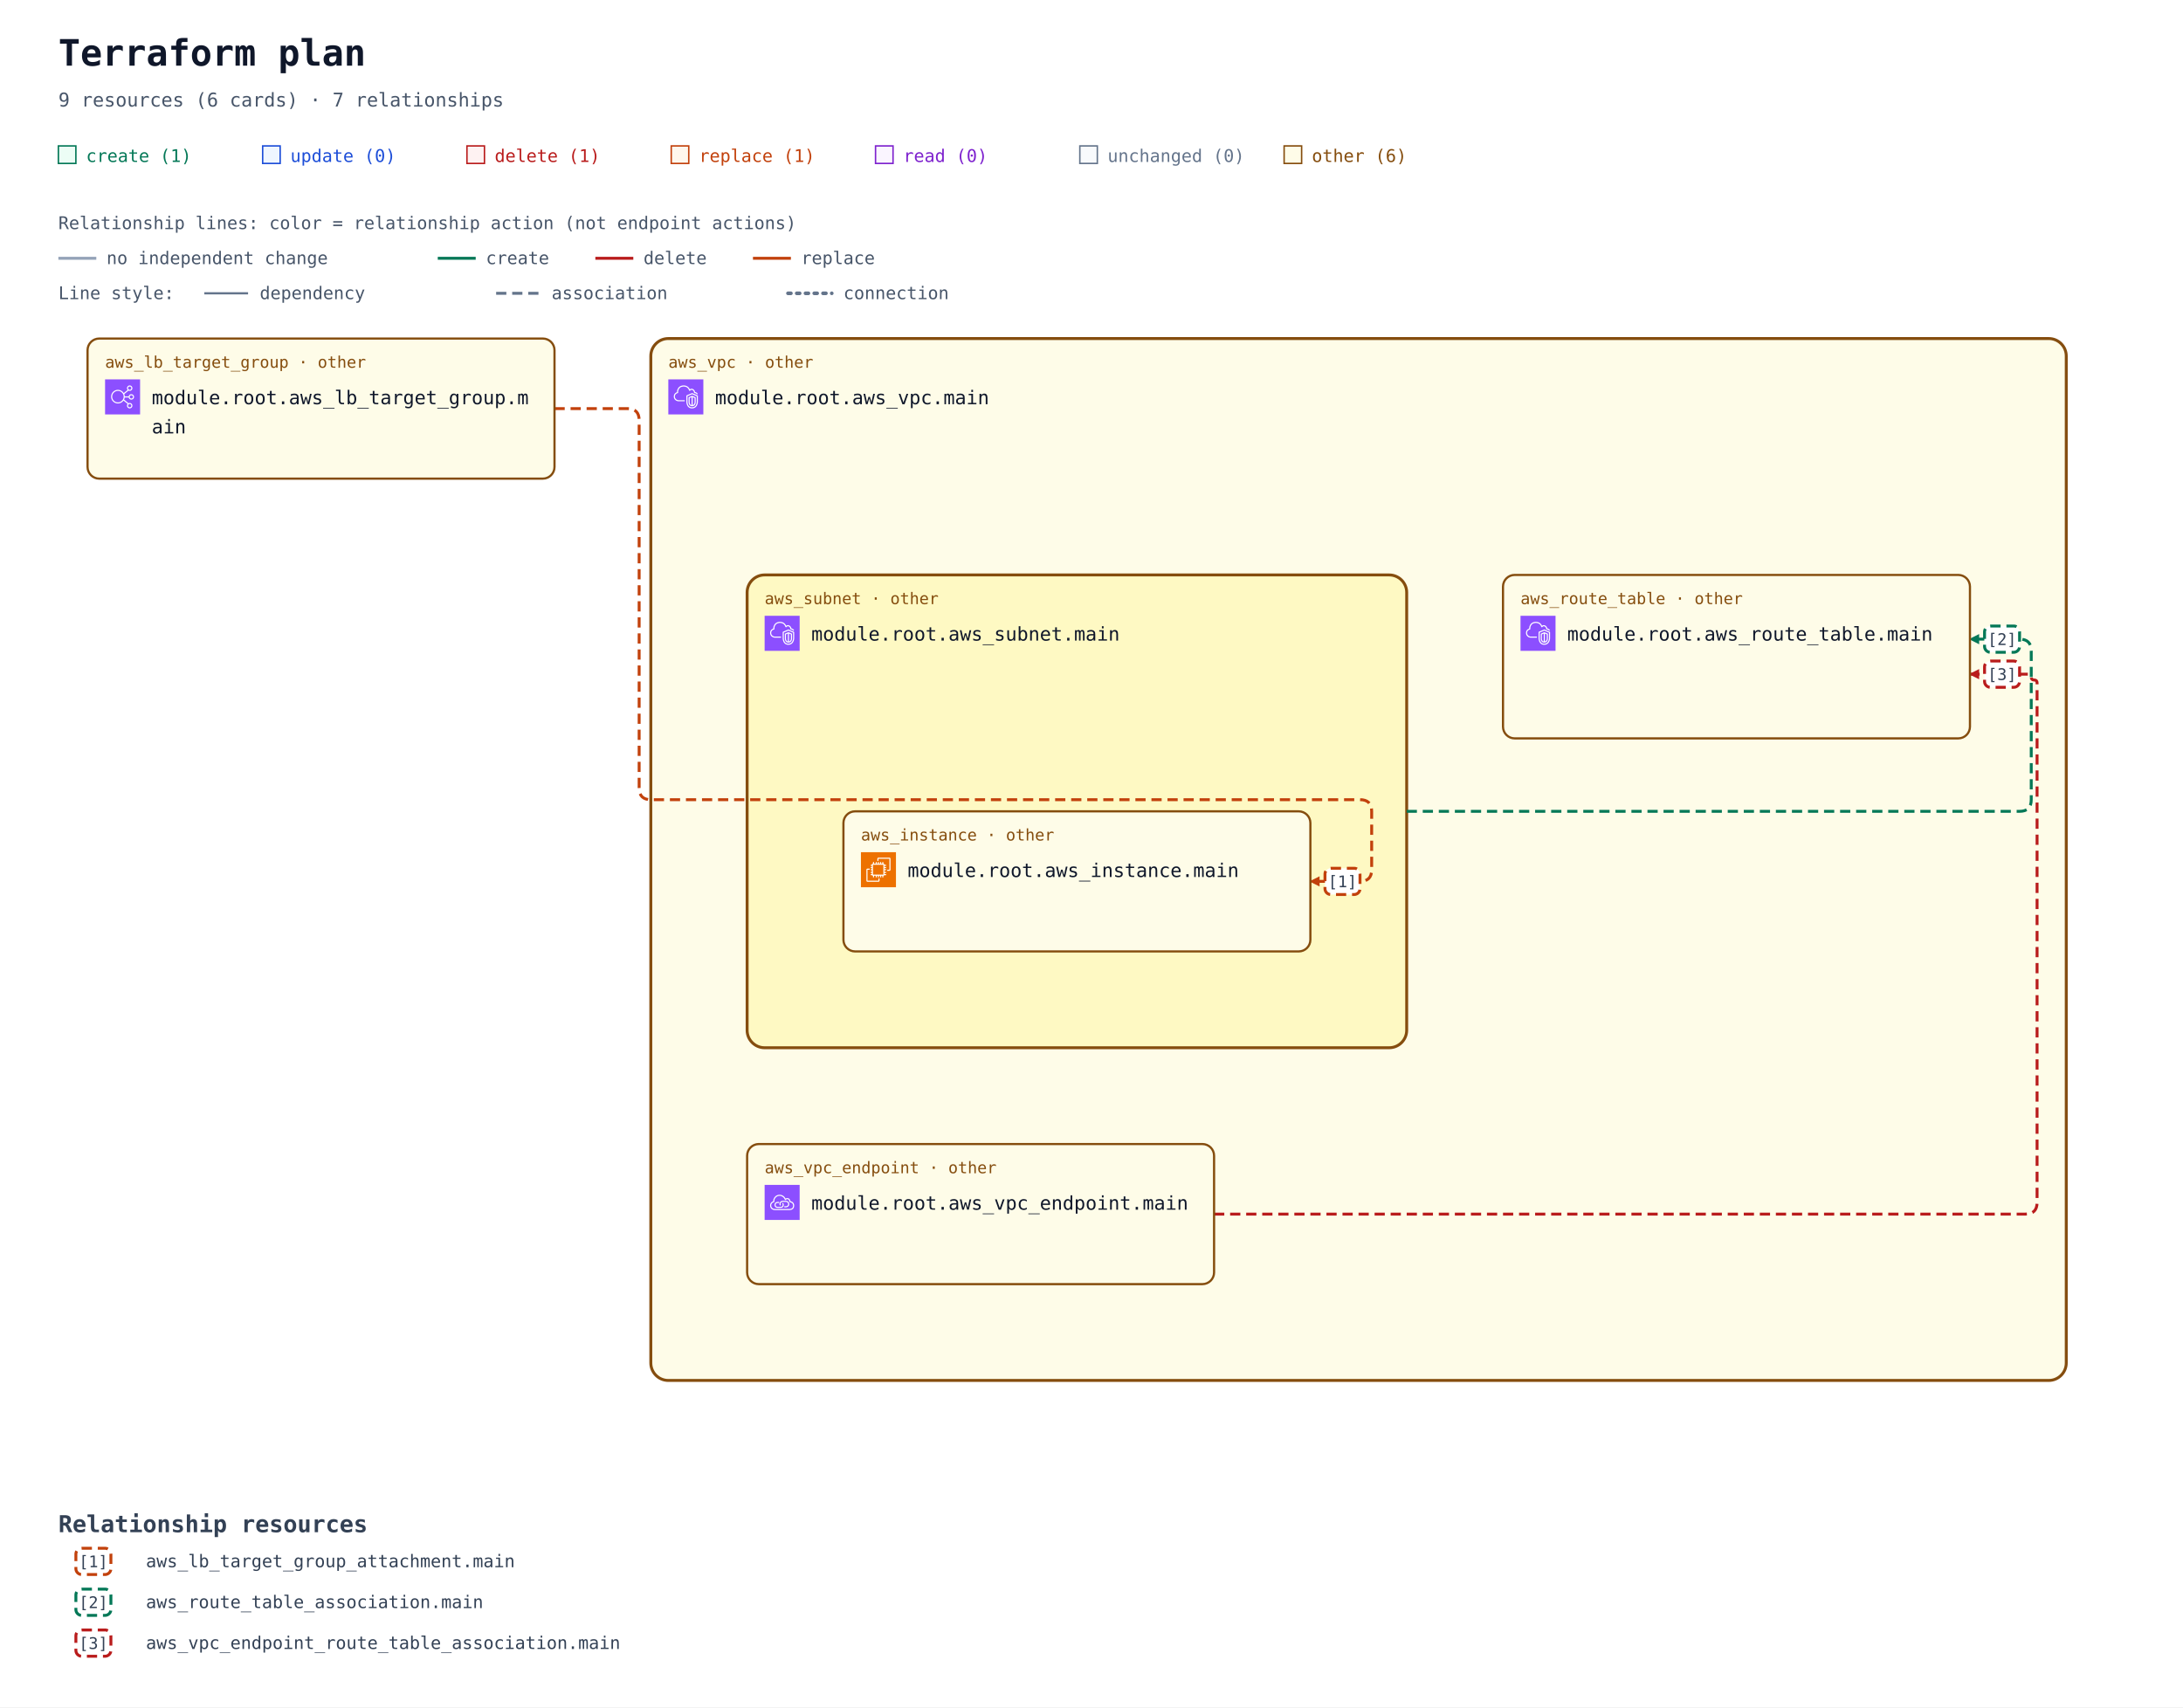
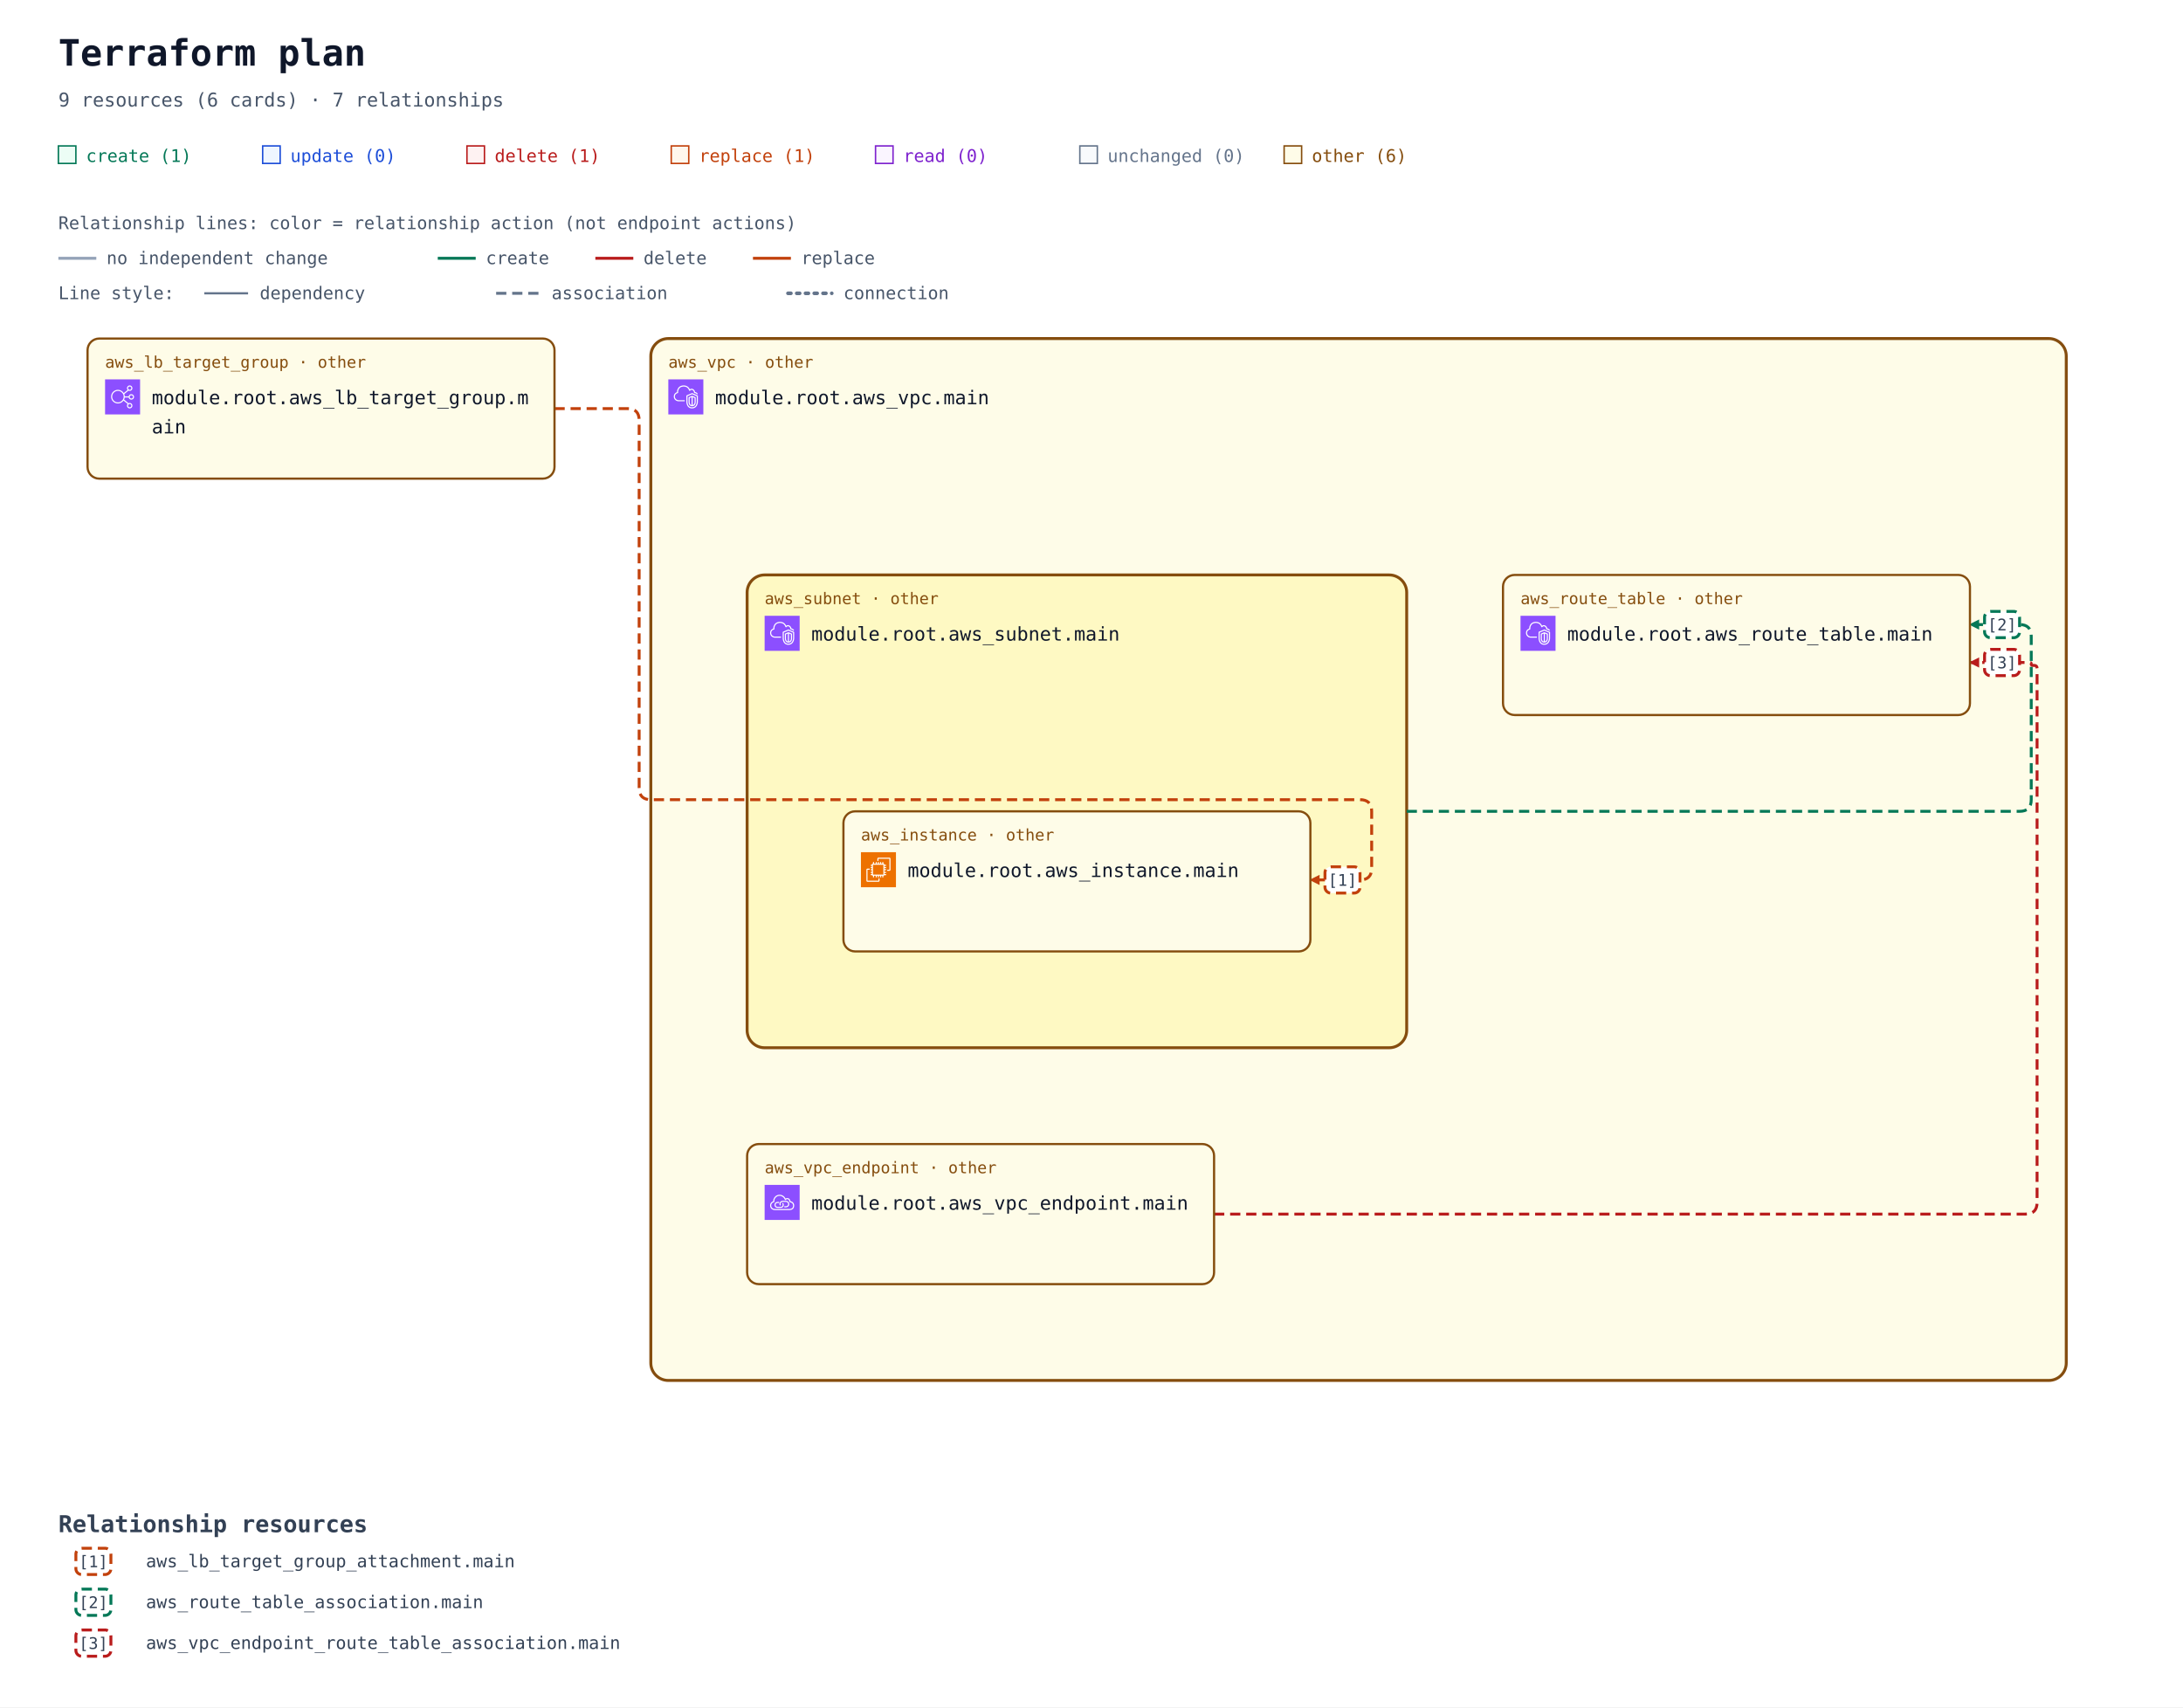
<svg xmlns="http://www.w3.org/2000/svg" width="1496" height="1170" viewBox="0 0 1496 1170" role="img" aria-labelledby="title description">
  <defs>
    <marker id="arrow" viewBox="0 0 10 10" refX="9" refY="5" markerWidth="7" markerHeight="7" markerUnits="userSpaceOnUse" orient="auto-start-reverse">
      <path d="M 0 0 L 10 5 L 0 10 z" fill="#94a3b8" />
    </marker>
    <marker id="arrow-create" viewBox="0 0 10 10" refX="9" refY="5" markerWidth="7" markerHeight="7" markerUnits="userSpaceOnUse" orient="auto-start-reverse">
      <path d="M 0 0 L 10 5 L 0 10 z" fill="#047857" />
    </marker>
    <marker id="arrow-delete" viewBox="0 0 10 10" refX="9" refY="5" markerWidth="7" markerHeight="7" markerUnits="userSpaceOnUse" orient="auto-start-reverse">
      <path d="M 0 0 L 10 5 L 0 10 z" fill="#b91c1c" />
    </marker>
    <marker id="arrow-replace" viewBox="0 0 10 10" refX="9" refY="5" markerWidth="7" markerHeight="7" markerUnits="userSpaceOnUse" orient="auto-start-reverse">
      <path d="M 0 0 L 10 5 L 0 10 z" fill="#c2410c" />
    </marker>
    <symbol id="planorama-icon-aws-ec2" viewBox="0 0 64 64">
      <g>
        <g id="planorama-icon-aws-ec2-local-49636f6e2d4172636869746563747572652f34382f417263685f416d617a6f6e2d4543325f3438" stroke="none" stroke-width="1" fill="none" fill-rule="evenodd">
          <g id="planorama-icon-aws-ec2-local-49636f6e2d4172636869746563747572652d42472f34382f436f6d70757465" fill="#ED7100">
            <rect id="planorama-icon-aws-ec2-local-52656374616e676c65" x="0" y="0" width="64" height="64" />
          </g>
          <path d="M22,41 L41,41 L41,23 L22,23 L22,41 Z M43,23 L46,23 L46,25 L43,25 L43,27 L46,27 L46,29 L43,29 L43,31 L46,31 L46,33 L43,33 L43,36 L46,36 L46,38 L43,38 L43,40 L46,40 L46,42 L42.863,42 C42.608,42.587 42.023,43 41.344,43 L41,43 L41,46 L39,46 L39,43 L37,43 L37,46 L35,46 L35,43 L33,43 L33,46 L31,46 L31,43 L29,43 L29,46 L27,46 L27,43 L24,43 L24,46 L22,46 L22,43 L21.656,43 C20.977,43 20.392,42.587 20.137,42 L18,42 L18,40 L20,40 L20,38 L18,38 L18,36 L20,36 L20,33 L18,33 L18,31 L20,31 L20,29 L18,29 L18,27 L20,27 L20,25 L18,25 L18,23 L20,23 L20,22.656 C20,21.743 20.743,21 21.656,21 L22,21 L22,18 L24,18 L24,21 L27,21 L27,18 L29,18 L29,21 L31,21 L31,18 L33,18 L33,21 L35,21 L35,18 L37,18 L37,21 L39,21 L39,18 L41,18 L41,21 L41.344,21 C42.257,21 43,21.743 43,22.656 L43,23 Z M32,52 L12,52 L12,32 L16,32 L16,30 L11.843,30 C10.826,30 10,30.827 10,31.843 L10,52.157 C10,53.173 10.826,54 11.843,54 L32.157,54 C33.174,54 34,53.173 34,52.157 L34,48 L32,48 L32,52 Z M54,11.843 L54,32.157 C54,33.173 53.174,34 52.157,34 L48,34 L48,32 L52,32 L52,12 L32,12 L32,16 L30,16 L30,11.843 C30,10.827 30.826,10 31.843,10 L52.157,10 C53.174,10 54,10.827 54,11.843 L54,11.843 Z" id="planorama-icon-aws-ec2-local-416d617a6f6e2d4543325f49636f6e5f34385f5371756964" fill="#FFFFFF" />
        </g>
      </g>
    </symbol>
    <symbol id="planorama-icon-aws-elb" viewBox="0 0 64 64">
      <g>
        <g id="planorama-icon-aws-elb-local-49636f6e2d4172636869746563747572652f34382f417263685f456c61737469632d4c6f61642d42616c616e63696e675f3438" stroke="none" stroke-width="1" fill="none" fill-rule="evenodd">
          <g id="planorama-icon-aws-elb-local-49636f6e2d4172636869746563747572652d42472f34382f4e6574776f726b696e672d436f6e74656e742d44656c6976657279" fill="#8C4FFF">
            <rect id="planorama-icon-aws-elb-local-52656374616e676c65" x="0" y="0" width="64" height="64" />
          </g>
          <path d="M23.5,42 C17.71,42 13,37.29 13,31.5 C13,25.71 17.71,21 23.5,21 C29.29,21 34,25.71 34,31.5 C34,37.29 29.29,42 23.5,42 M48,48 C48,49.654 46.654,51 45,51 C43.346,51 42,49.654 42,48 C42,46.346 43.346,45 45,45 C46.654,45 48,46.346 48,48 M45,13 C46.654,13 48,14.346 48,16 C48,17.654 46.654,19 45,19 C43.346,19 42,17.654 42,16 C42,14.346 43.346,13 45,13 M48,29 C49.654,29 51,30.346 51,32 C51,33.654 49.654,35 48,35 C46.346,35 45,33.654 45,32 C45,30.346 46.346,29 48,29 M35.901,33 L43.102,33 C43.565,35.279 45.586,37 48,37 C50.757,37 53,34.757 53,32 C53,29.243 50.757,27 48,27 C45.586,27 43.565,28.721 43.102,31 L35.975,31 C35.916,29.541 35.614,28.146 35.096,26.856 L42.799,20.467 C43.466,20.797 44.206,21 45,21 C47.757,21 50,18.757 50,16 C50,13.243 47.757,11 45,11 C42.243,11 40,13.243 40,16 C40,17.224 40.459,18.331 41.191,19.201 L34.172,25.024 C31.977,21.42 28.021,19 23.5,19 C16.607,19 11,24.607 11,31.5 C11,38.393 16.607,44 23.5,44 C27.743,44 31.493,41.871 33.754,38.629 L41.191,44.799 C40.459,45.669 40,46.776 40,48 C40,50.757 42.243,53 45,53 C47.757,53 50,50.757 50,48 C50,45.243 47.757,43 45,43 C44.206,43 43.466,43.203 42.799,43.533 L34.77,36.873 C35.344,35.673 35.736,34.373 35.901,33" id="planorama-icon-aws-elb-local-456c61737469632d4c6f61642d42616c616e63696e675f49636f6e5f34385f5371756964" fill="#FFFFFF" />
        </g>
      </g>
    </symbol>
    <symbol id="planorama-icon-aws-endpoint" viewBox="0 0 64 64">
      <g>
        <g id="planorama-icon-aws-endpoint-local-49636f6e2d4172636869746563747572652f34382f417263685f4157532d507269766174654c696e6b5f3438" stroke="none" stroke-width="1" fill="none" fill-rule="evenodd">
          <g id="planorama-icon-aws-endpoint-local-49636f6e2d4172636869746563747572652d42472f34382f4e6574776f726b696e672d436f6e74656e742d44656c6976657279" fill="#8C4FFF">
            <rect id="planorama-icon-aws-endpoint-local-52656374616e676c65" x="0" y="0" width="64" height="64" />
          </g>
          <path d="M33.522,32.737 C34.475,33.796 35,35.13 35,36.495 C35,39.698 32.756,42.021 29.667,42.021 L23.444,42.021 C20.34,42.021 18,39.646 18,36.495 C18,33.358 20.29,31.08 23.444,31.08 L26.555,31.08 L26.555,33.069 L23.444,33.069 C21.416,33.069 20,34.478 20,36.495 C20,38.544 21.448,40.032 23.444,40.032 L29.667,40.032 C31.629,40.032 33,38.578 33,36.495 C33,35.621 32.656,34.757 32.032,34.064 L33.522,32.737 Z M45,35.059 C45,38.795 41.949,41.027 39,41.027 L35.888,41.027 L35.888,39.037 L39,39.037 C40.965,39.037 43,37.549 43,35.059 C43,32.568 40.965,31.08 39,31.08 L32.777,31.08 C30.764,31.08 29,32.887 29,34.948 C29,35.477 29.364,36.101 29.684,36.652 L29.754,36.772 L28.022,37.766 L27.955,37.65 C27.529,36.921 27,36.013 27,34.948 C27,31.828 29.699,29.091 32.777,29.091 L39,29.091 C41.949,29.091 45,31.323 45,35.059 L45,35.059 Z M45.439,44.011 L18.561,44.011 C15.017,44.008 12.202,41.503 12.012,38.185 C12.003,38.033 12,37.877 12,37.717 C12,33.468 15.059,32.034 16.938,31.555 C16.957,31.552 16.974,31.549 16.993,31.544 C17.494,31.431 17.828,30.958 17.763,30.45 C17.716,30.074 17.692,29.687 17.692,29.297 C17.692,25.826 20.19,22.09 23.379,20.792 C28.927,18.533 32.859,21.501 34.292,22.881 C35.455,24.003 36.363,25.438 36.991,27.146 C37.117,27.487 37.418,27.733 37.78,27.788 C38.146,27.84 38.502,27.697 38.725,27.409 C39.624,26.239 41.075,25.748 42.429,26.158 C44.041,26.647 45.043,28.23 45.18,30.501 C45.208,30.952 45.536,31.328 45.981,31.416 C49.974,32.218 52,34.358 52,37.78 C52,43.201 47.889,44.011 45.439,44.011 L45.439,44.011 Z M47.102,29.63 C46.726,26.912 45.233,24.929 43.013,24.256 C41.369,23.756 39.637,24.08 38.281,25.076 C37.602,23.679 36.732,22.464 35.684,21.454 C32.113,18.009 27.23,17.074 22.622,18.951 C18.671,20.56 15.692,25.008 15.692,29.297 C15.692,29.481 15.697,29.664 15.705,29.846 C13.517,30.581 10,32.566 10,37.717 C10,37.916 10.005,38.109 10.016,38.297 C10.265,42.684 13.938,45.996 18.56,46 L45.439,46 C47.447,46 54,45.407 54,37.78 C54,33.625 51.558,30.754 47.102,29.63 L47.102,29.63 Z" id="planorama-icon-aws-endpoint-local-4157532d507269766174654c696e6b5f49636f6e5f34385f5371756964" fill="#FFFFFF" />
        </g>
      </g>
    </symbol>
    <symbol id="planorama-icon-aws-vpc" viewBox="0 0 64 64">
      <g>
        <g id="planorama-icon-aws-vpc-local-49636f6e2d4172636869746563747572652f34382f417263685f416d617a6f6e2d5669727475616c2d507269766174652d436c6f75645f3438" stroke="none" stroke-width="1" fill="none" fill-rule="evenodd">
          <g id="planorama-icon-aws-vpc-local-49636f6e2d4172636869746563747572652d42472f34382f4e6574776f726b696e672d436f6e74656e742d44656c6976657279" fill="#8C4FFF">
            <rect id="planorama-icon-aws-vpc-local-52656374616e676c65" x="0" y="0" width="64" height="64" />
          </g>
          <path d="M48,33.977 L44.499,32.508 L44.499,46.878 C47.906,46.147 47.998,42.181 48,41.995 L48,33.977 Z M42.499,46.923 L42.499,32.508 L39,33.977 L39,42.004 C39.008,42.466 39.183,46.339 42.499,46.923 L42.499,46.923 Z M43.112,30.082 C43.358,29.977 43.638,29.978 43.886,30.081 L49.387,32.39 C49.759,32.546 50,32.909 50,33.312 L50,42.004 C49.978,44.431 48.562,49.004 43.37,49.004 C38.393,49.004 37.026,44.432 37,42.015 L37,33.312 C37,32.909 37.241,32.546 37.613,32.39 L43.112,30.082 Z M52,30.792 L43.492,27.092 L35,30.668 L35,41.025 C34.999,41.09 34.963,46.009 37.807,48.894 C39.187,50.294 41.059,51.004 43.37,51.004 C51.808,51.004 51.996,41.425 52,41.018 L52,30.792 Z M54,30.136 L54,41.025 C53.973,45.173 51.716,53.004 43.37,53.004 C40.498,53.004 38.145,52.09 36.373,50.288 C32.941,46.797 32.996,41.243 33,41.008 L33,30.004 C33,29.602 33.241,29.238 33.612,29.082 L43.111,25.082 C43.363,24.976 43.647,24.978 43.897,25.087 L53.398,29.219 C53.764,29.378 54,29.738 54,30.136 L54,30.136 Z M19,38.004 L30,38.004 L30,40.004 L19,40.004 C14.216,40.004 10.271,36.483 10.02,31.988 C10.002,31.813 10,31.599 10,31.385 C10,26.086 13.654,24.038 15.919,23.278 C15.902,23.063 15.891,22.843 15.891,22.626 C15.891,18.039 18.658,13.701 22.621,12.079 C27.58,10.049 33.235,10.937 36.695,14.285 C37.718,15.282 38.604,16.596 39.343,18.206 C40.299,17.422 41.392,17.004 42.523,17.004 C45.234,17.004 48.281,19.296 48.9,23.062 C51.069,23.344 52.936,24.639 53.896,26.582 L52.104,27.469 C51.34,25.925 49.806,25.004 48,25.004 C47.471,25.004 47.033,24.591 47.002,24.063 C46.807,20.762 44.275,19.004 42.523,19.004 C41.55,19.004 40.582,19.574 39.797,20.608 C39.575,20.899 39.215,21.048 38.852,20.993 C38.49,20.938 38.187,20.691 38.062,20.348 C37.327,18.346 36.398,16.789 35.302,15.72 C32.406,12.917 27.615,12.196 23.379,13.93 C19.775,15.405 17.891,19.421 17.891,22.626 C17.891,23.026 17.947,23.503 17.993,23.886 C18.053,24.386 17.73,24.853 17.24,24.975 C15.283,25.459 12,26.937 12,31.385 C12,31.535 11.998,31.685 12.013,31.836 C12.209,35.312 15.276,38.004 19,38.004 L19,38.004 Z" id="planorama-icon-aws-vpc-local-416d617a6f6e2d5669727475616c2d507269766174652d436c6f75645f49636f6e5f34385f5371756964" fill="#FFFFFF" />
        </g>
      </g>
    </symbol>
  </defs>
  <rect width="100%" height="100%" fill="#ffffff" />
  <g font-family="ui-monospace, SFMono-Regular, Consolas, monospace">
    <text x="40" y="45" font-size="25" font-weight="700" fill="#0f172a">Terraform plan</text>
    <text x="40" y="73" font-size="13" fill="#475569">9 resources (6 cards) · 7 relationships</text>
    <rect x="40" y="100" width="12" height="12" fill="#ecfdf5" stroke="#047857" />
    <text x="59" y="111" font-size="12" fill="#047857">create (1)</text>
    <rect x="180" y="100" width="12" height="12" fill="#eff6ff" stroke="#1d4ed8" />
    <text x="199" y="111" font-size="12" fill="#1d4ed8">update (0)</text>
    <rect x="320" y="100" width="12" height="12" fill="#fef2f2" stroke="#b91c1c" />
    <text x="339" y="111" font-size="12" fill="#b91c1c">delete (1)</text>
    <rect x="460" y="100" width="12" height="12" fill="#fff7ed" stroke="#c2410c" />
    <text x="479" y="111" font-size="12" fill="#c2410c">replace (1)</text>
    <rect x="600" y="100" width="12" height="12" fill="#faf5ff" stroke="#7e22ce" />
    <text x="619" y="111" font-size="12" fill="#7e22ce">read (0)</text>
    <rect x="740" y="100" width="12" height="12" fill="#f8fafc" stroke="#64748b" />
    <text x="759" y="111" font-size="12" fill="#64748b">unchanged (0)</text>
    <rect x="880" y="100" width="12" height="12" fill="#fefce8" stroke="#854d0e" />
    <text x="899" y="111" font-size="12" fill="#854d0e">other (6)</text>
    <g id="relationship-legend" font-size="12" fill="#475569">
      <text x="40" y="157">Relationship lines: color = relationship action (not endpoint actions)</text>
      <path d="M 40 177 H 66" stroke="#94a3b8" stroke-width="2" />
      <text x="73" y="181">no independent change</text>
      <path d="M 300 177 H 326" stroke="#047857" stroke-width="2" />
      <text x="333" y="181">create</text>
      <path d="M 408 177 H 434" stroke="#b91c1c" stroke-width="2" />
      <text x="441" y="181">delete</text>
      <path d="M 516 177 H 542" stroke="#c2410c" stroke-width="2" />
      <text x="549" y="181">replace</text>
      <text x="40" y="205">Line style:</text>
      <path d="M 140 201 H 170" stroke="#64748b" stroke-width="1.5" />
      <text x="178" y="205">dependency</text>
      <path d="M 340 201 H 370" stroke="#64748b" stroke-width="2" stroke-dasharray="7 4" />
      <text x="378" y="205">association</text>
      <path d="M 540 201 H 570" stroke="#64748b" stroke-width="2.5" stroke-dasharray="2 4" stroke-linecap="round" />
      <text x="578" y="205">connection</text>
    </g>
    <g transform="translate(0 72)">
      <g data-container="resource-6177735f7670632e6d61696e-current">
        <rect x="446" y="160" width="970" height="714" rx="12" fill="#fefce8" stroke="#854d0e" stroke-width="2" data-mode="managed" />
      </g>
      <g data-container="resource-6177735f7375626e65742e6d61696e-current">
        <rect x="512" y="322" width="452" height="324" rx="12" fill="#fef9c3" stroke="#854d0e" stroke-width="2" data-mode="managed" />
      </g>
-       <path d="M 380 208 L 430 208 Q 438 208 438 216 L 438 468 Q 438 476 446 476 L 932 476 Q 940 476 940 484 L 940 524 Q 940 532 932 532 L 898 532 " data-edge-kind="association" data-source="resource-6177735f6c625f7461726765745f67726f75702e6d61696e-current" data-target="resource-6177735f696e7374616e63652e6d61696e-current" fill="none" stroke="#c2410c" stroke-width="2" stroke-dasharray="7 4" stroke-linejoin="round" marker-end="url(#arrow-replace)" />
+       <path d="M 380 208 L 430 208 Q 438 208 438 216 L 438 468 Q 438 476 446 476 L 932 476 Q 940 476 940 484 L 940 523 Q 940 531 932 531 L 898 531 " data-edge-kind="association" data-source="resource-6177735f6c625f7461726765745f67726f75702e6d61696e-current" data-target="resource-6177735f696e7374616e63652e6d61696e-current" fill="none" stroke="#c2410c" stroke-width="2" stroke-dasharray="7 4" stroke-linejoin="round" marker-end="url(#arrow-replace)" />
      <g data-edge-kind="containment" data-source="resource-6177735f7375626e65742e6d61696e-current" data-target="resource-6177735f696e7374616e63652e6d61696e-current" />
-       <path d="M 964 484 L 1384 484 Q 1392 484 1392 476 L 1392 374 Q 1392 366 1384 366 L 1350 366 " data-edge-kind="association" data-source="resource-6177735f7375626e65742e6d61696e-current" data-target="resource-6177735f726f7574655f7461626c652e6d61696e-current" fill="none" stroke="#047857" stroke-width="2" stroke-dasharray="7 4" stroke-linejoin="round" marker-end="url(#arrow-create)" />
+       <path d="M 964 484 L 1384 484 Q 1392 484 1392 476 L 1392 364 Q 1392 356 1384 356 L 1350 356 " data-edge-kind="association" data-source="resource-6177735f7375626e65742e6d61696e-current" data-target="resource-6177735f726f7574655f7461626c652e6d61696e-current" fill="none" stroke="#047857" stroke-width="2" stroke-dasharray="7 4" stroke-linejoin="round" marker-end="url(#arrow-create)" />
      <g data-edge-kind="containment" data-source="resource-6177735f7670632e6d61696e-current" data-target="resource-6177735f726f7574655f7461626c652e6d61696e-current" />
      <g data-edge-kind="containment" data-source="resource-6177735f7670632e6d61696e-current" data-target="resource-6177735f7375626e65742e6d61696e-current" />
      <g data-edge-kind="containment" data-source="resource-6177735f7670632e6d61696e-current" data-target="resource-6177735f7670635f656e64706f696e742e6d61696e-current" />
-       <path d="M 832 760 L 1388 760 Q 1396 760 1396 752 L 1396 396 Q 1396 394 1394 394 L 1394 394 Q 1392 394 1392 392 L 1392 392 Q 1392 390 1390 390 L 1350 390 " data-edge-kind="association" data-source="resource-6177735f7670635f656e64706f696e742e6d61696e-current" data-target="resource-6177735f726f7574655f7461626c652e6d61696e-current" fill="none" stroke="#b91c1c" stroke-width="2" stroke-dasharray="7 4" stroke-linejoin="round" marker-end="url(#arrow-delete)" />
+       <path d="M 832 760 L 1388 760 Q 1396 760 1396 752 L 1396 386 Q 1396 384 1394 384 L 1393 384 Q 1392 384 1392 383 L 1392 383 Q 1392 382 1391 382 L 1350 382 " data-edge-kind="association" data-source="resource-6177735f7670635f656e64706f696e742e6d61696e-current" data-target="resource-6177735f726f7574655f7461626c652e6d61696e-current" fill="none" stroke="#b91c1c" stroke-width="2" stroke-dasharray="7 4" stroke-linejoin="round" marker-end="url(#arrow-delete)" />
      <g id="resource-6177735f696e7374616e63652e6d61696e-current" data-architecture-id="terraform:6177735f696e7374616e63652e6d61696e-current" data-qualified-address="module.root.aws_instance.main" data-terraform-address="aws_instance.main">
        <rect x="578" y="484" width="320" height="96" rx="8" fill="#fefce8" stroke="#854d0e" stroke-width="1.5" data-mode="managed" />
        <text x="590" y="504" font-size="11" fill="#854d0e">aws_instance · other</text>
        <use href="#planorama-icon-aws-ec2" x="590" y="512" width="24" height="24" aria-hidden="true" />
        <text x="622" y="529" font-size="13" fill="#0f172a">module.root.aws_instance.main</text>
        <text x="590" y="568" font-size="10" fill="#64748b" />
      </g>
      <g id="resource-6177735f6c625f7461726765745f67726f75702e6d61696e-current" data-architecture-id="terraform:6177735f6c625f7461726765745f67726f75702e6d61696e-current" data-qualified-address="module.root.aws_lb_target_group.main" data-terraform-address="aws_lb_target_group.main">
        <rect x="60" y="160" width="320" height="96" rx="8" fill="#fefce8" stroke="#854d0e" stroke-width="1.5" data-mode="managed" />
        <text x="72" y="180" font-size="11" fill="#854d0e">aws_lb_target_group · other</text>
        <use href="#planorama-icon-aws-elb" x="72" y="188" width="24" height="24" aria-hidden="true" />
        <text x="104" y="205" font-size="13" fill="#0f172a">module.root.aws_lb_target_group.m</text>
        <text x="104" y="225" font-size="13" fill="#0f172a">ain</text>
        <text x="72" y="244" font-size="10" fill="#64748b" data-role="controller" />
      </g>
      <g id="resource-6177735f726f7574655f7461626c652e6d61696e-current" data-architecture-id="terraform:6177735f726f7574655f7461626c652e6d61696e-current" data-qualified-address="module.root.aws_route_table.main" data-terraform-address="aws_route_table.main">
-         <rect x="1030" y="322" width="320" height="112" rx="8" fill="#fefce8" stroke="#854d0e" stroke-width="1.5" data-mode="managed" />
+         <rect x="1030" y="322" width="320" height="96" rx="8" fill="#fefce8" stroke="#854d0e" stroke-width="1.5" data-mode="managed" />
        <text x="1042" y="342" font-size="11" fill="#854d0e">aws_route_table · other</text>
        <use href="#planorama-icon-aws-vpc" x="1042" y="350" width="24" height="24" aria-hidden="true" />
        <text x="1074" y="367" font-size="13" fill="#0f172a">module.root.aws_route_table.main</text>
-         <text x="1042" y="422" font-size="10" fill="#64748b" />
+         <text x="1042" y="406" font-size="10" fill="#64748b" />
      </g>
      <g id="resource-6177735f7375626e65742e6d61696e-current" data-architecture-id="terraform:6177735f7375626e65742e6d61696e-current" data-qualified-address="module.root.aws_subnet.main" data-terraform-address="aws_subnet.main">
        <text x="524" y="342" font-size="11" fill="#854d0e">aws_subnet · other</text>
        <use href="#planorama-icon-aws-vpc" x="524" y="350" width="24" height="24" aria-hidden="true" />
        <text x="556" y="367" font-size="13" fill="#0f172a">module.root.aws_subnet.main</text>
        <text x="524" y="406" font-size="10" fill="#64748b" />
      </g>
      <g id="resource-6177735f7670632e6d61696e-current" data-architecture-id="terraform:6177735f7670632e6d61696e-current" data-qualified-address="module.root.aws_vpc.main" data-terraform-address="aws_vpc.main">
        <text x="458" y="180" font-size="11" fill="#854d0e">aws_vpc · other</text>
        <use href="#planorama-icon-aws-vpc" x="458" y="188" width="24" height="24" aria-hidden="true" />
        <text x="490" y="205" font-size="13" fill="#0f172a">module.root.aws_vpc.main</text>
        <text x="458" y="244" font-size="10" fill="#64748b" />
      </g>
      <g id="resource-6177735f7670635f656e64706f696e742e6d61696e-current" data-architecture-id="terraform:6177735f7670635f656e64706f696e742e6d61696e-current" data-qualified-address="module.root.aws_vpc_endpoint.main" data-terraform-address="aws_vpc_endpoint.main">
        <rect x="512" y="712" width="320" height="96" rx="8" fill="#fefce8" stroke="#854d0e" stroke-width="1.5" data-mode="managed" />
        <text x="524" y="732" font-size="11" fill="#854d0e">aws_vpc_endpoint · other</text>
        <use href="#planorama-icon-aws-endpoint" x="524" y="740" width="24" height="24" aria-hidden="true" />
        <text x="556" y="757" font-size="13" fill="#0f172a">module.root.aws_vpc_endpoint.main</text>
        <text x="524" y="796" font-size="10" fill="#64748b" />
      </g>
      <g data-relationship-marker="1">
-         <rect x="908" y="523" width="24" height="18" rx="4" fill="#ffffff" stroke="#c2410c" stroke-width="2" stroke-dasharray="7 4" />
-         <text x="920" y="536" text-anchor="middle" font-size="11" fill="#334155">[1]</text>
+         <rect x="908" y="522" width="24" height="18" rx="4" fill="#ffffff" stroke="#c2410c" stroke-width="2" stroke-dasharray="7 4" />
+         <text x="920" y="535" text-anchor="middle" font-size="11" fill="#334155">[1]</text>
      </g>
      <g data-relationship-marker="2">
-         <rect x="1360" y="357" width="24" height="18" rx="4" fill="#ffffff" stroke="#047857" stroke-width="2" stroke-dasharray="7 4" />
-         <text x="1372" y="370" text-anchor="middle" font-size="11" fill="#334155">[2]</text>
+         <rect x="1360" y="347" width="24" height="18" rx="4" fill="#ffffff" stroke="#047857" stroke-width="2" stroke-dasharray="7 4" />
+         <text x="1372" y="360" text-anchor="middle" font-size="11" fill="#334155">[2]</text>
      </g>
      <g data-relationship-marker="3">
-         <rect x="1360" y="381" width="24" height="18" rx="4" fill="#ffffff" stroke="#b91c1c" stroke-width="2" stroke-dasharray="7 4" />
-         <text x="1372" y="394" text-anchor="middle" font-size="11" fill="#334155">[3]</text>
+         <rect x="1360" y="373" width="24" height="18" rx="4" fill="#ffffff" stroke="#b91c1c" stroke-width="2" stroke-dasharray="7 4" />
+         <text x="1372" y="386" text-anchor="middle" font-size="11" fill="#334155">[3]</text>
      </g>
      <g data-relationship-index="true">
        <text x="40" y="978" font-size="16" font-weight="700" fill="#334155">Relationship resources</text>
        <g data-relationship-entry="1">
          <rect x="52" y="989" width="24" height="18" rx="4" fill="#ffffff" stroke="#c2410c" stroke-width="2" stroke-dasharray="7 4" />
          <text x="64" y="1002" text-anchor="middle" font-size="11" fill="#334155">[1]</text>
          <text data-source-address="aws_lb_target_group_attachment.main" font-size="12" fill="#334155">
            <tspan x="100" y="1002" xml:space="preserve">aws_lb_target_group_attachment.main</tspan>
          </text>
        </g>
        <g data-relationship-entry="2">
          <rect x="52" y="1017" width="24" height="18" rx="4" fill="#ffffff" stroke="#047857" stroke-width="2" stroke-dasharray="7 4" />
          <text x="64" y="1030" text-anchor="middle" font-size="11" fill="#334155">[2]</text>
          <text data-source-address="aws_route_table_association.main" font-size="12" fill="#334155">
            <tspan x="100" y="1030" xml:space="preserve">aws_route_table_association.main</tspan>
          </text>
        </g>
        <g data-relationship-entry="3">
          <rect x="52" y="1045" width="24" height="18" rx="4" fill="#ffffff" stroke="#b91c1c" stroke-width="2" stroke-dasharray="7 4" />
          <text x="64" y="1058" text-anchor="middle" font-size="11" fill="#334155">[3]</text>
          <text data-source-address="aws_vpc_endpoint_route_table_association.main" font-size="12" fill="#334155">
            <tspan x="100" y="1058" xml:space="preserve">aws_vpc_endpoint_route_table_association.main</tspan>
          </text>
        </g>
      </g>
    </g>
  </g>
</svg>
